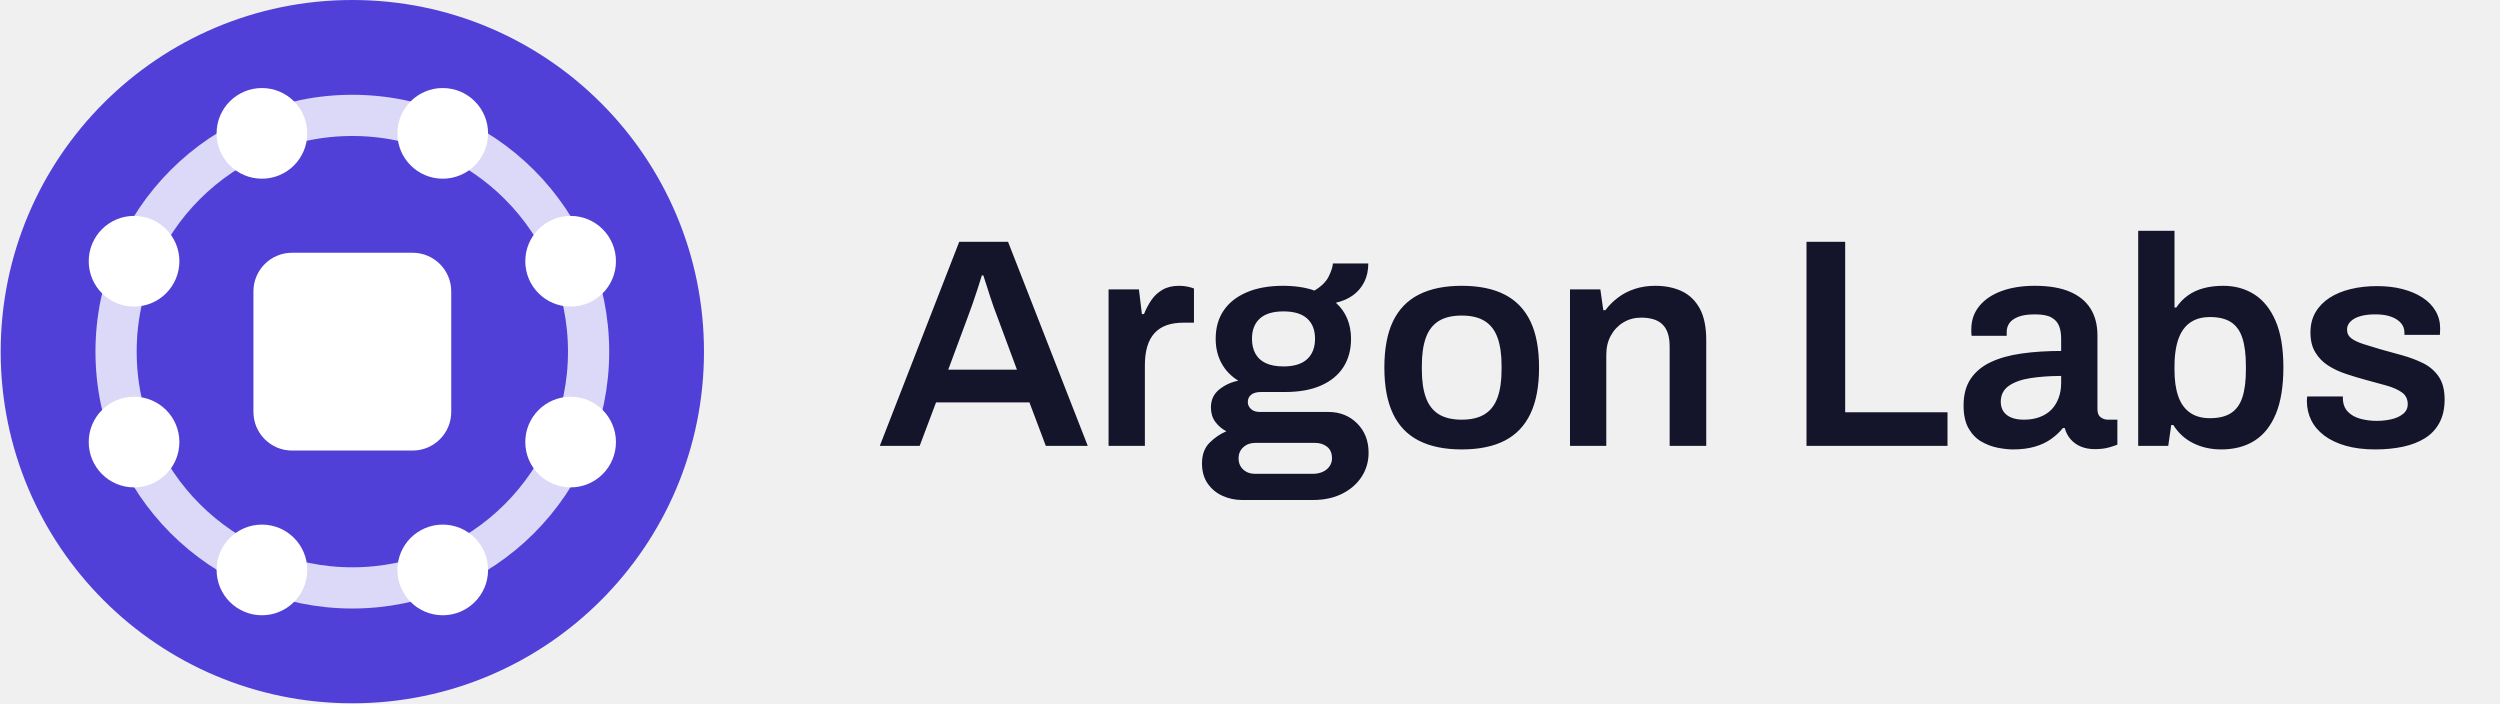
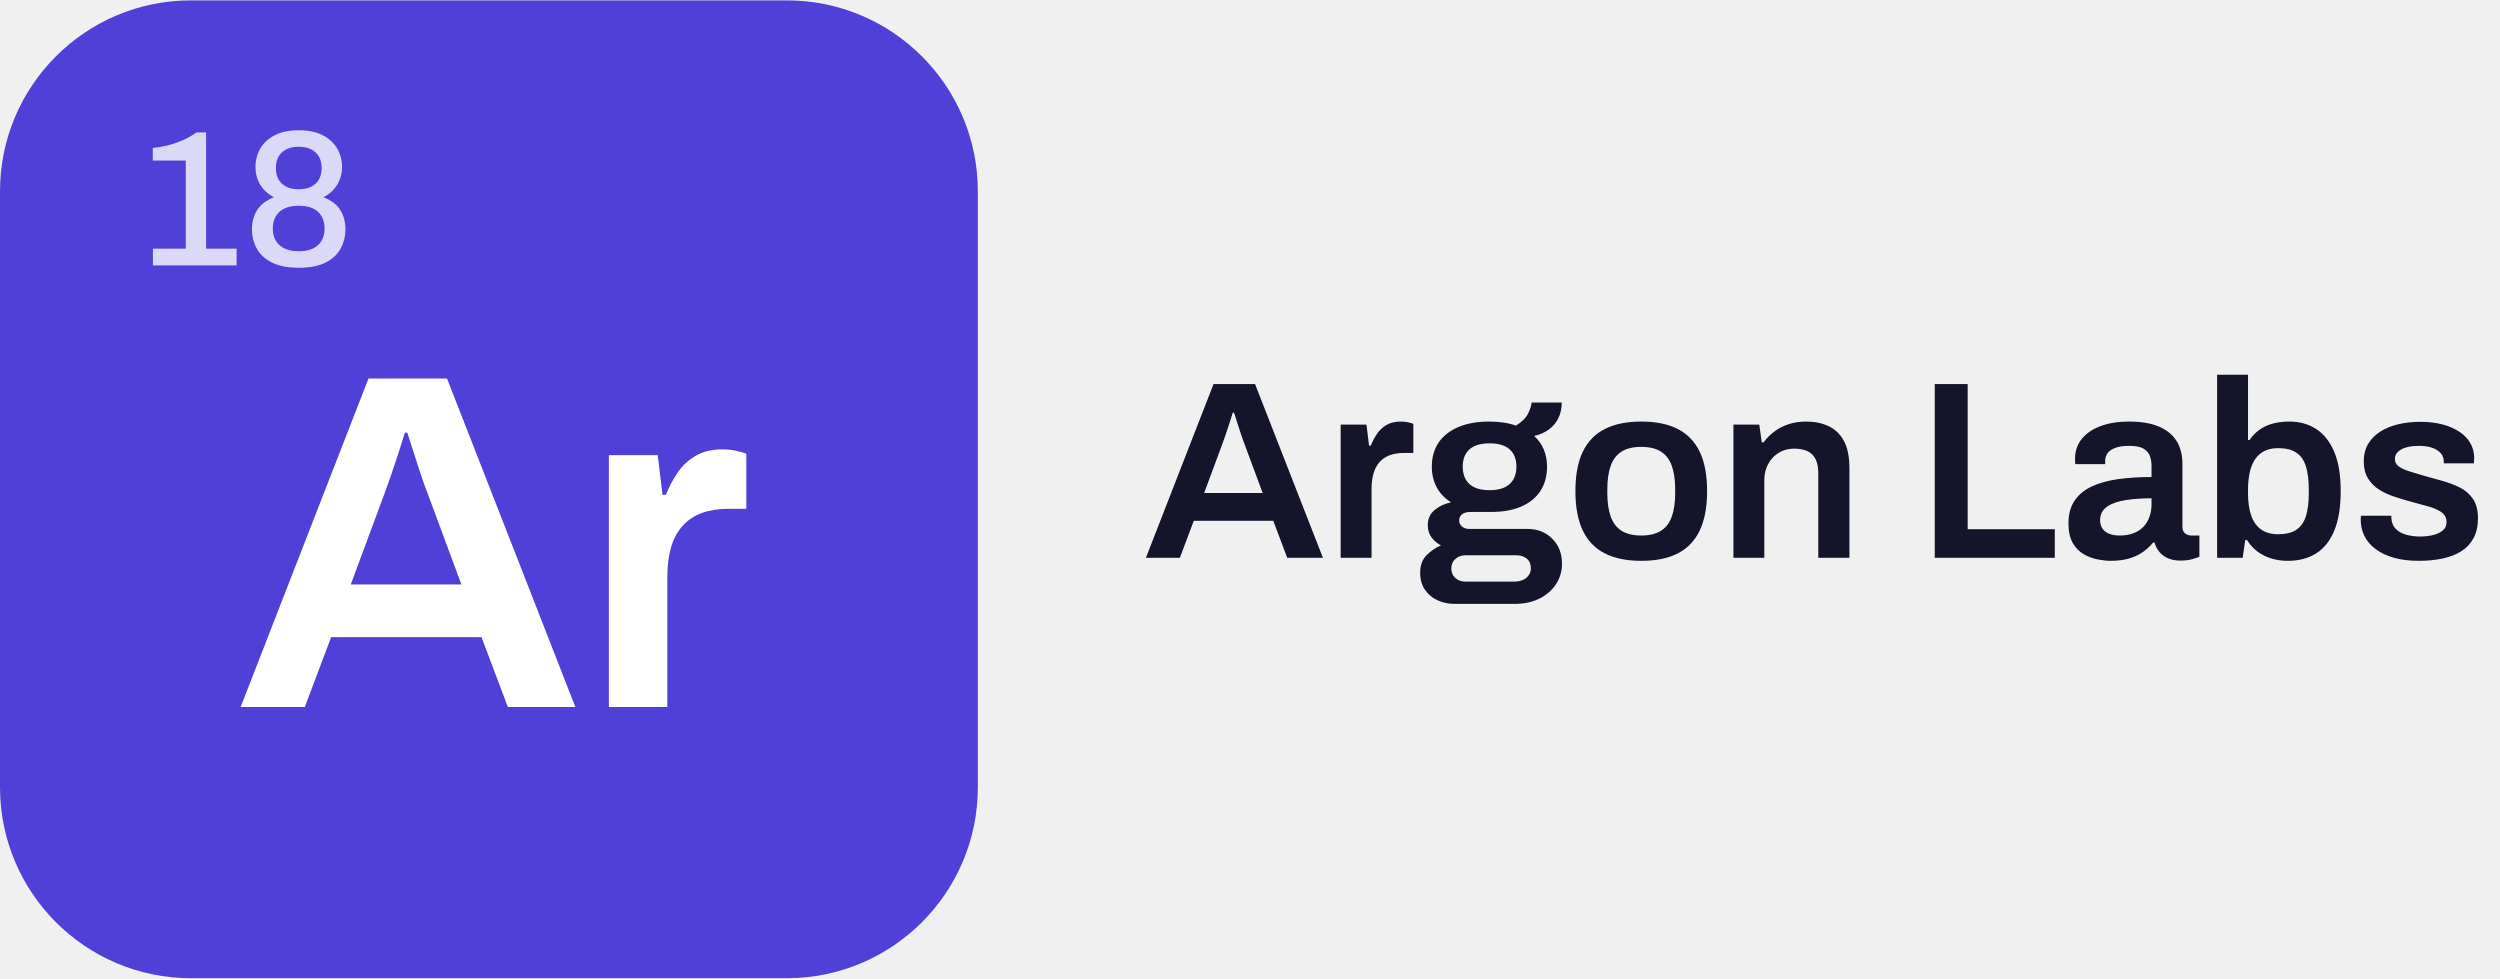
- <svg xmlns="http://www.w3.org/2000/svg" viewBox="0 0 1819 512" width="455" height="128" role="img" aria-label="Argon Labs">
-   <circle cx="256" cy="256" r="256.00" fill="#5140D8" />
-   <circle cx="256" cy="256" r="172.00" fill="none" stroke="#DCD8F7" stroke-width="30.00" />
-   <circle cx="321.82" cy="97.09" r="33.00" fill="#FFFFFF" />
-   <circle cx="414.91" cy="190.18" r="33.00" fill="#FFFFFF" />
-   <circle cx="414.91" cy="321.82" r="33.00" fill="#FFFFFF" />
-   <circle cx="321.82" cy="414.91" r="33.00" fill="#FFFFFF" />
-   <circle cx="190.18" cy="414.91" r="33.00" fill="#FFFFFF" />
-   <circle cx="97.09" cy="321.82" r="33.00" fill="#FFFFFF" />
-   <circle cx="97.09" cy="190.18" r="33.00" fill="#FFFFFF" />
-   <circle cx="190.18" cy="97.09" r="33.00" fill="#FFFFFF" />
-   <rect x="184.00" y="184.00" width="144.00" height="144.00" rx="28.12" fill="#FFFFFF" />
-   <path d="M640.0 324.583 697.825 176.013H733.344L791.386 324.583H760.849L748.937 292.964H680.933L669.021 324.583ZM689.812 269.14H739.841L724.897 228.857Q724.031 226.692 722.84 223.335Q721.649 219.978 720.349 215.971Q719.05 211.965 717.75 207.85Q716.451 203.735 715.368 200.486H714.285Q712.986 204.818 711.145 210.449Q709.304 216.08 707.571 221.061Q705.839 226.042 704.756 228.857ZM806.546 324.583V210.665H828.636L830.802 228.641H832.318Q834.484 223.227 837.624 218.57Q840.765 213.914 845.746 210.99Q850.727 208.066 857.874 208.066Q861.339 208.066 864.263 208.716Q867.187 209.366 868.703 210.015V234.922H860.69Q853.976 234.922 848.778 236.762Q843.58 238.603 840.007 242.502Q836.433 246.4 834.701 252.248Q832.968 258.095 832.968 265.892V324.583ZM903.788 364.0Q896.208 364.0 889.494 360.968Q882.78 357.936 878.665 351.98Q874.55 346.024 874.55 337.361Q874.55 327.832 880.073 322.309Q885.596 316.787 892.309 313.971Q887.328 311.372 884.188 307.041Q881.048 302.709 881.048 296.645Q881.048 288.415 887.112 283.543Q893.176 278.67 900.972 277.154Q892.959 272.172 888.736 264.376Q884.513 256.579 884.513 246.617Q884.513 234.705 890.252 226.15Q895.991 217.596 907.036 212.831Q918.082 208.066 933.675 208.066Q939.956 208.066 945.803 208.933Q951.651 209.799 956.415 211.531Q963.996 206.983 966.811 201.244Q969.627 195.505 969.843 191.823H995.615Q995.615 199.403 992.692 205.251Q989.768 211.098 984.57 214.888Q979.372 218.678 972.009 220.411Q977.423 225.176 980.239 231.89Q983.054 238.603 983.054 246.617Q983.054 258.528 977.531 267.191Q972.009 275.854 961.288 280.619Q950.568 285.383 934.975 285.383H917.432Q912.884 285.383 910.393 287.333Q907.903 289.282 907.903 292.747Q907.903 295.562 910.177 297.728Q912.451 299.894 916.566 299.894H966.378Q979.156 299.894 987.494 308.232Q995.832 316.57 995.832 329.565Q995.832 339.31 990.743 347.107Q985.653 354.904 976.557 359.452Q967.461 364.0 955.333 364.0ZM913.317 344.941H955.116Q959.231 344.941 962.371 343.534Q965.512 342.126 967.352 339.527Q969.193 336.928 969.193 333.68Q969.193 328.049 965.62 325.233Q962.046 322.418 956.849 322.418H913.317Q908.119 322.418 904.654 325.558Q901.189 328.698 901.189 333.68Q901.189 338.661 904.546 341.801Q907.903 344.941 913.317 344.941ZM933.892 266.758Q945.37 266.758 951.109 261.452Q956.849 256.146 956.849 246.617Q956.849 237.087 951.109 231.89Q945.37 226.692 933.892 226.692Q922.413 226.692 916.674 231.89Q910.935 237.087 910.935 246.617Q910.935 252.897 913.425 257.445Q915.916 261.993 921.006 264.376Q926.095 266.758 933.892 266.758ZM1063.62 327.182Q1044.994 327.182 1032.433 320.793Q1019.872 314.404 1013.591 301.193Q1007.31 287.982 1007.31 267.624Q1007.31 247.05 1013.591 233.947Q1019.872 220.844 1032.433 214.455Q1044.994 208.066 1063.62 208.066Q1082.462 208.066 1094.915 214.455Q1107.368 220.844 1113.649 233.947Q1119.929 247.05 1119.929 267.624Q1119.929 287.982 1113.649 301.193Q1107.368 314.404 1094.915 320.793Q1082.462 327.182 1063.62 327.182ZM1063.62 305.525Q1074.015 305.525 1080.404 301.518Q1086.793 297.512 1089.717 289.39Q1092.641 281.269 1092.641 269.14V266.108Q1092.641 253.98 1089.717 245.859Q1086.793 237.737 1080.404 233.73Q1074.015 229.724 1063.62 229.724Q1053.224 229.724 1046.835 233.73Q1040.446 237.737 1037.523 245.859Q1034.599 253.98 1034.599 266.108V269.14Q1034.599 281.269 1037.523 289.39Q1040.446 297.512 1046.835 301.518Q1053.224 305.525 1063.62 305.525ZM1142.453 324.583V210.665H1164.544L1166.709 225.825H1168.225Q1172.124 220.628 1177.43 216.621Q1182.736 212.614 1189.558 210.34Q1196.38 208.066 1204.61 208.066Q1215.439 208.066 1223.777 211.965Q1232.115 215.863 1236.88 224.526Q1241.644 233.189 1241.644 247.699V324.583H1215.006V252.464Q1215.006 246.4 1213.598 242.393Q1212.19 238.387 1209.483 235.896Q1206.776 233.406 1202.877 232.323Q1198.979 231.24 1194.214 231.24Q1187.067 231.24 1181.328 234.705Q1175.589 238.17 1172.232 244.234Q1168.875 250.298 1168.875 258.312V324.583ZM1314.63 324.583V176.013H1342.785V300.11H1417.286V324.583ZM1464.933 327.182Q1460.168 327.182 1453.996 325.991Q1447.823 324.8 1442.084 321.551Q1436.345 318.303 1432.663 311.914Q1428.981 305.525 1428.981 295.129Q1428.981 283.434 1434.179 275.746Q1439.377 268.057 1448.798 263.618Q1458.219 259.178 1471.322 257.337Q1484.424 255.496 1500.018 255.496V246.183Q1500.018 241.202 1498.502 237.304Q1496.986 233.406 1492.979 231.131Q1488.972 228.857 1480.959 228.857Q1472.946 228.857 1468.398 230.807Q1463.85 232.756 1462.117 235.571Q1460.385 238.387 1460.385 241.419V244.451H1434.829Q1434.612 243.368 1434.612 242.285Q1434.612 241.202 1434.612 239.686Q1434.612 229.94 1440.46 222.793Q1446.307 215.646 1456.703 211.856Q1467.098 208.066 1480.743 208.066Q1496.336 208.066 1506.407 212.398Q1516.477 216.729 1521.459 224.743Q1526.44 232.756 1526.44 244.234V297.945Q1526.44 302.06 1528.822 303.792Q1531.204 305.525 1534.02 305.525H1540.95V323.717Q1538.785 324.583 1534.67 325.775Q1530.555 326.966 1524.491 326.966Q1518.86 326.966 1514.42 325.125Q1509.98 323.284 1506.948 319.819Q1503.916 316.354 1502.617 311.589H1501.317Q1497.635 316.137 1492.546 319.71Q1487.456 323.284 1480.634 325.233Q1473.812 327.182 1464.933 327.182ZM1472.946 305.525Q1479.443 305.525 1484.533 303.576Q1489.622 301.627 1492.979 298.161Q1496.336 294.696 1498.177 289.715Q1500.018 284.734 1500.018 278.886V273.688Q1488.106 273.688 1478.035 275.204Q1467.965 276.72 1462.009 280.835Q1456.053 284.95 1456.053 292.53Q1456.053 296.429 1457.894 299.352Q1459.735 302.276 1463.525 303.901Q1467.315 305.525 1472.946 305.525ZM1616.535 327.182Q1605.49 327.182 1596.393 322.743Q1587.297 318.303 1581.666 309.423H1580.15L1577.985 324.583H1556.11V168.0H1582.533V223.876H1583.832Q1587.297 218.678 1592.278 215.105Q1597.26 211.531 1603.757 209.799Q1610.254 208.066 1618.051 208.066Q1630.829 208.066 1640.683 214.347Q1650.537 220.628 1656.168 233.73Q1661.799 246.833 1661.799 267.408Q1661.799 288.199 1656.276 301.41Q1650.754 314.621 1640.683 320.902Q1630.612 327.182 1616.535 327.182ZM1608.305 304.442Q1618.051 304.442 1623.79 300.652Q1629.529 296.862 1632.02 289.065Q1634.51 281.269 1634.51 269.357V266.325Q1634.51 254.197 1632.02 246.292Q1629.529 238.387 1623.79 234.597Q1618.051 230.807 1608.305 230.807Q1601.591 230.807 1596.718 233.189Q1591.845 235.571 1588.705 240.119Q1585.565 244.667 1584.049 251.381Q1582.533 258.095 1582.533 266.541V269.357Q1582.533 280.619 1585.24 288.415Q1587.947 296.212 1593.686 300.327Q1599.425 304.442 1608.305 304.442ZM1728.72 327.182Q1716.376 327.182 1707.063 324.475Q1697.75 321.768 1691.47 317.003Q1685.189 312.239 1682.049 305.85Q1678.908 299.461 1678.908 291.881Q1678.908 290.798 1679.017 289.931Q1679.125 289.065 1679.125 288.632H1705.114Q1705.114 289.065 1705.114 289.498Q1705.114 289.931 1705.114 290.365Q1705.33 296.212 1708.796 299.786Q1712.261 303.359 1717.892 304.875Q1723.523 306.391 1729.803 306.391Q1735.434 306.391 1740.524 305.2Q1745.613 304.009 1748.97 301.302Q1752.327 298.594 1752.327 294.263Q1752.327 288.632 1747.996 285.6Q1743.664 282.568 1736.625 280.619Q1729.587 278.67 1721.573 276.504Q1714.427 274.555 1707.28 272.172Q1700.133 269.79 1694.393 266.108Q1688.654 262.427 1685.081 256.579Q1681.507 250.731 1681.507 242.069Q1681.507 233.622 1685.189 227.341Q1688.871 221.061 1695.368 216.838Q1701.865 212.614 1710.745 210.449Q1719.624 208.283 1730.02 208.283Q1740.199 208.283 1748.537 210.449Q1756.875 212.614 1763.048 216.621Q1769.22 220.628 1772.577 226.367Q1775.934 232.106 1775.934 239.036Q1775.934 240.552 1775.825 242.069Q1775.717 243.585 1775.717 243.801H1749.945V242.285Q1749.945 238.17 1747.454 235.246Q1744.964 232.323 1740.307 230.59Q1735.651 228.857 1728.72 228.857Q1723.523 228.857 1719.624 229.724Q1715.726 230.59 1713.235 232.106Q1710.745 233.622 1709.445 235.571Q1708.146 237.52 1708.146 239.903Q1708.146 244.018 1711.394 246.4Q1714.643 248.782 1720.166 250.515Q1725.688 252.248 1732.186 254.197Q1739.982 256.362 1748.212 258.636Q1756.442 260.91 1763.481 264.376Q1770.519 267.841 1774.851 274.122Q1779.182 280.402 1779.182 290.798Q1779.182 300.76 1775.392 307.799Q1771.602 314.838 1764.78 319.061Q1757.958 323.284 1748.754 325.233Q1739.549 327.182 1728.72 327.182Z" fill="#14142A" />
+ <svg xmlns="http://www.w3.org/2000/svg" viewBox="0 0 1309 512" width="327" height="128" role="img" aria-label="Argon Labs">
+   <g>
+     <rect width="512" height="512" rx="100" fill="#5140D8" />
+     <path d="M80.077 138.783V129.999H97.278V83.847H80.0V77.277Q83.412 76.998 87.47 76.004Q91.528 75.011 95.565 73.275Q99.602 71.538 102.902 69.118H107.901V129.999H123.883V138.783ZM156.443 140.0Q147.796 140.0 142.369 137.274Q136.942 134.549 134.432 129.947Q131.921 125.345 131.921 119.768Q131.921 114.089 134.682 109.754Q137.444 105.42 143.449 103.087Q138.633 100.552 136.202 96.408Q133.771 92.264 133.771 87.246Q133.771 81.871 136.294 77.535Q138.817 73.199 143.889 70.6Q148.96 68.0 156.443 68.0Q163.95 68.0 168.958 70.6Q173.967 73.199 176.528 77.535Q179.09 81.871 179.09 87.246Q179.09 92.264 176.633 96.408Q174.175 100.552 169.335 103.087Q175.417 105.42 178.14 109.754Q180.863 114.089 180.863 119.768Q180.863 125.345 178.365 129.947Q175.867 134.549 170.49 137.274Q165.114 140.0 156.443 140.0ZM156.443 131.342Q163.086 131.342 166.511 128.156Q169.935 124.97 169.935 119.455Q169.935 113.864 166.511 110.704Q163.086 107.544 156.443 107.544Q149.799 107.544 146.324 110.704Q142.849 113.864 142.849 119.455Q142.849 124.97 146.324 128.156Q149.799 131.342 156.443 131.342ZM156.443 98.91Q162.001 98.91 165.197 96.016Q168.392 93.122 168.392 87.761Q168.392 82.501 165.209 79.58Q162.026 76.658 156.443 76.658Q150.808 76.658 147.638 79.58Q144.468 82.501 144.468 87.761Q144.468 93.122 147.638 96.016Q150.808 98.91 156.443 98.91Z" fill="#DCD8F7" />
+     <path d="M126.0 370.0 192.945 198H234.064L301.259 370.0H265.907L252.117 333.394H173.388L159.598 370.0ZM183.668 305.813H241.586L224.286 259.178Q223.283 256.671 221.904 252.784Q220.525 248.898 219.02 244.259Q217.516 239.621 216.012 234.857Q214.507 230.093 213.254 226.332H212.0Q210.496 231.347 208.364 237.866Q206.233 244.385 204.227 250.152Q202.222 255.918 200.968 259.178ZM318.81 370.0V238.117H344.385L346.892 258.927H348.647Q351.155 252.659 354.79 247.268Q358.426 241.878 364.192 238.493Q369.959 235.108 378.233 235.108Q382.245 235.108 385.63 235.86Q389.015 236.612 390.77 237.364V266.198H381.493Q373.72 266.198 367.703 268.329Q361.685 270.461 357.548 274.974Q353.411 279.487 351.405 286.257Q349.399 293.026 349.399 302.052V370.0Z" fill="#FFFFFF" />
+   </g>
+   <path d="M600.0 291.867 635.403 200.906H657.149L692.685 291.867H673.989L666.696 272.508H625.061L617.768 291.867ZM630.497 257.923H661.127L651.978 233.26Q651.448 231.934 650.718 229.878Q649.989 227.823 649.193 225.37Q648.398 222.917 647.602 220.398Q646.807 217.878 646.144 215.89H645.481Q644.685 218.541 643.558 221.989Q642.431 225.436 641.37 228.486Q640.309 231.536 639.646 233.26ZM701.967 291.867V222.122H715.492L716.818 233.127H717.746Q719.072 229.812 720.994 226.961Q722.917 224.11 725.967 222.32Q729.017 220.53 733.392 220.53Q735.514 220.53 737.304 220.928Q739.094 221.326 740.022 221.724V236.972H735.116Q731.006 236.972 727.823 238.099Q724.641 239.227 722.453 241.613Q720.265 244.0 719.204 247.58Q718.144 251.16 718.144 255.934V291.867ZM761.503 316.0Q756.862 316.0 752.751 314.144Q748.641 312.287 746.122 308.641Q743.602 304.994 743.602 299.691Q743.602 293.856 746.983 290.475Q750.365 287.094 754.475 285.37Q751.425 283.779 749.503 281.127Q747.58 278.475 747.58 274.762Q747.58 269.724 751.293 266.74Q755.006 263.757 759.779 262.829Q754.873 259.779 752.287 255.006Q749.702 250.232 749.702 244.133Q749.702 236.84 753.215 231.602Q756.729 226.365 763.492 223.448Q770.254 220.53 779.801 220.53Q783.646 220.53 787.227 221.061Q790.807 221.591 793.724 222.652Q798.365 219.867 800.088 216.354Q801.812 212.84 801.945 210.586H817.724Q817.724 215.227 815.934 218.807Q814.144 222.387 810.961 224.707Q807.779 227.028 803.271 228.088Q806.586 231.006 808.309 235.116Q810.033 239.227 810.033 244.133Q810.033 251.425 806.652 256.729Q803.271 262.033 796.707 264.95Q790.144 267.867 780.597 267.867H769.856Q767.072 267.867 765.547 269.061Q764.022 270.254 764.022 272.376Q764.022 274.099 765.414 275.425Q766.807 276.751 769.326 276.751H799.823Q807.646 276.751 812.751 281.856Q817.856 286.961 817.856 294.917Q817.856 300.884 814.74 305.657Q811.624 310.431 806.055 313.215Q800.486 316.0 793.061 316.0ZM767.337 304.331H792.928Q795.448 304.331 797.37 303.47Q799.293 302.608 800.42 301.017Q801.547 299.425 801.547 297.436Q801.547 293.989 799.359 292.265Q797.171 290.541 793.989 290.541H767.337Q764.155 290.541 762.033 292.464Q759.912 294.387 759.912 297.436Q759.912 300.486 761.967 302.409Q764.022 304.331 767.337 304.331ZM779.934 256.464Q786.961 256.464 790.475 253.215Q793.989 249.967 793.989 244.133Q793.989 238.298 790.475 235.116Q786.961 231.934 779.934 231.934Q772.906 231.934 769.392 235.116Q765.878 238.298 765.878 244.133Q765.878 247.978 767.403 250.762Q768.928 253.547 772.044 255.006Q775.16 256.464 779.934 256.464ZM859.359 293.459Q847.956 293.459 840.265 289.547Q832.575 285.635 828.729 277.547Q824.884 269.459 824.884 256.994Q824.884 244.398 828.729 236.376Q832.575 228.354 840.265 224.442Q847.956 220.53 859.359 220.53Q870.895 220.53 878.519 224.442Q886.144 228.354 889.989 236.376Q893.834 244.398 893.834 256.994Q893.834 269.459 889.989 277.547Q886.144 285.635 878.519 289.547Q870.895 293.459 859.359 293.459ZM859.359 280.199Q865.724 280.199 869.635 277.746Q873.547 275.293 875.337 270.32Q877.127 265.348 877.127 257.923V256.066Q877.127 248.641 875.337 243.669Q873.547 238.696 869.635 236.243Q865.724 233.79 859.359 233.79Q852.994 233.79 849.083 236.243Q845.171 238.696 843.381 243.669Q841.591 248.641 841.591 256.066V257.923Q841.591 265.348 843.381 270.32Q845.171 275.293 849.083 277.746Q852.994 280.199 859.359 280.199ZM907.624 291.867V222.122H921.149L922.475 231.403H923.403Q925.79 228.221 929.039 225.768Q932.287 223.315 936.464 221.923Q940.641 220.53 945.68 220.53Q952.309 220.53 957.414 222.917Q962.519 225.304 965.436 230.608Q968.354 235.912 968.354 244.796V291.867H952.044V247.713Q952.044 244.0 951.182 241.547Q950.32 239.094 948.663 237.569Q947.006 236.044 944.619 235.381Q942.232 234.718 939.315 234.718Q934.939 234.718 931.425 236.84Q927.912 238.961 925.856 242.674Q923.801 246.387 923.801 251.293V291.867ZM1013.039 291.867V200.906H1030.276V276.884H1075.89V291.867ZM1105.061 293.459Q1102.144 293.459 1098.365 292.729Q1094.586 292.0 1091.072 290.011Q1087.558 288.022 1085.304 284.11Q1083.05 280.199 1083.05 273.834Q1083.05 266.674 1086.232 261.967Q1089.414 257.26 1095.182 254.541Q1100.95 251.823 1108.972 250.696Q1116.994 249.569 1126.541 249.569V243.867Q1126.541 240.818 1125.613 238.431Q1124.685 236.044 1122.232 234.652Q1119.779 233.26 1114.873 233.26Q1109.967 233.26 1107.182 234.453Q1104.398 235.646 1103.337 237.37Q1102.276 239.094 1102.276 240.95V242.807H1086.63Q1086.497 242.144 1086.497 241.481Q1086.497 240.818 1086.497 239.89Q1086.497 233.923 1090.077 229.547Q1093.657 225.171 1100.022 222.851Q1106.387 220.53 1114.74 220.53Q1124.287 220.53 1130.453 223.182Q1136.619 225.834 1139.669 230.74Q1142.718 235.646 1142.718 242.674V275.558Q1142.718 278.077 1144.177 279.138Q1145.635 280.199 1147.359 280.199H1151.602V291.337Q1150.276 291.867 1147.757 292.597Q1145.238 293.326 1141.525 293.326Q1138.077 293.326 1135.359 292.199Q1132.641 291.072 1130.785 288.95Q1128.928 286.829 1128.133 283.912H1127.337Q1125.083 286.696 1121.967 288.884Q1118.851 291.072 1114.674 292.265Q1110.497 293.459 1105.061 293.459ZM1109.967 280.199Q1113.945 280.199 1117.061 279.006Q1120.177 277.812 1122.232 275.691Q1124.287 273.569 1125.414 270.519Q1126.541 267.47 1126.541 263.89V260.707Q1119.249 260.707 1113.083 261.635Q1106.917 262.564 1103.271 265.083Q1099.624 267.602 1099.624 272.243Q1099.624 274.63 1100.751 276.42Q1101.878 278.21 1104.199 279.204Q1106.519 280.199 1109.967 280.199ZM1197.878 293.459Q1191.116 293.459 1185.547 290.74Q1179.978 288.022 1176.53 282.586H1175.602L1174.276 291.867H1160.884V196.0H1177.061V230.21H1177.856Q1179.978 227.028 1183.028 224.84Q1186.077 222.652 1190.055 221.591Q1194.033 220.53 1198.807 220.53Q1206.63 220.53 1212.663 224.376Q1218.696 228.221 1222.144 236.243Q1225.591 244.265 1225.591 256.862Q1225.591 269.591 1222.21 277.68Q1218.829 285.768 1212.663 289.613Q1206.497 293.459 1197.878 293.459ZM1192.84 279.536Q1198.807 279.536 1202.32 277.215Q1205.834 274.895 1207.359 270.122Q1208.884 265.348 1208.884 258.055V256.199Q1208.884 248.773 1207.359 243.934Q1205.834 239.094 1202.32 236.773Q1198.807 234.453 1192.84 234.453Q1188.729 234.453 1185.746 235.912Q1182.762 237.37 1180.84 240.155Q1178.917 242.939 1177.989 247.05Q1177.061 251.16 1177.061 256.331V258.055Q1177.061 264.95 1178.718 269.724Q1180.376 274.497 1183.89 277.017Q1187.403 279.536 1192.84 279.536ZM1266.564 293.459Q1259.006 293.459 1253.304 291.801Q1247.602 290.144 1243.757 287.227Q1239.912 284.309 1237.989 280.398Q1236.066 276.486 1236.066 271.845Q1236.066 271.182 1236.133 270.652Q1236.199 270.122 1236.199 269.856H1252.11Q1252.11 270.122 1252.11 270.387Q1252.11 270.652 1252.11 270.917Q1252.243 274.497 1254.365 276.685Q1256.486 278.873 1259.934 279.801Q1263.381 280.729 1267.227 280.729Q1270.674 280.729 1273.79 280.0Q1276.906 279.271 1278.961 277.613Q1281.017 275.956 1281.017 273.304Q1281.017 269.856 1278.365 268.0Q1275.713 266.144 1271.403 264.95Q1267.094 263.757 1262.188 262.431Q1257.812 261.238 1253.436 259.779Q1249.061 258.32 1245.547 256.066Q1242.033 253.812 1239.845 250.232Q1237.657 246.652 1237.657 241.348Q1237.657 236.177 1239.912 232.331Q1242.166 228.486 1246.144 225.901Q1250.122 223.315 1255.558 221.989Q1260.994 220.663 1267.359 220.663Q1273.591 220.663 1278.696 221.989Q1283.801 223.315 1287.58 225.768Q1291.359 228.221 1293.414 231.735Q1295.47 235.249 1295.47 239.492Q1295.47 240.42 1295.403 241.348Q1295.337 242.276 1295.337 242.409H1279.558V241.481Q1279.558 238.961 1278.033 237.171Q1276.508 235.381 1273.657 234.32Q1270.807 233.26 1266.564 233.26Q1263.381 233.26 1260.994 233.79Q1258.608 234.32 1257.083 235.249Q1255.558 236.177 1254.762 237.37Q1253.967 238.564 1253.967 240.022Q1253.967 242.541 1255.956 244.0Q1257.945 245.459 1261.326 246.519Q1264.707 247.58 1268.685 248.773Q1273.459 250.099 1278.497 251.492Q1283.536 252.884 1287.845 255.006Q1292.155 257.127 1294.807 260.972Q1297.459 264.818 1297.459 271.182Q1297.459 277.282 1295.138 281.591Q1292.818 285.901 1288.641 288.486Q1284.464 291.072 1278.829 292.265Q1273.193 293.459 1266.564 293.459Z" fill="#14142A" />
</svg>
